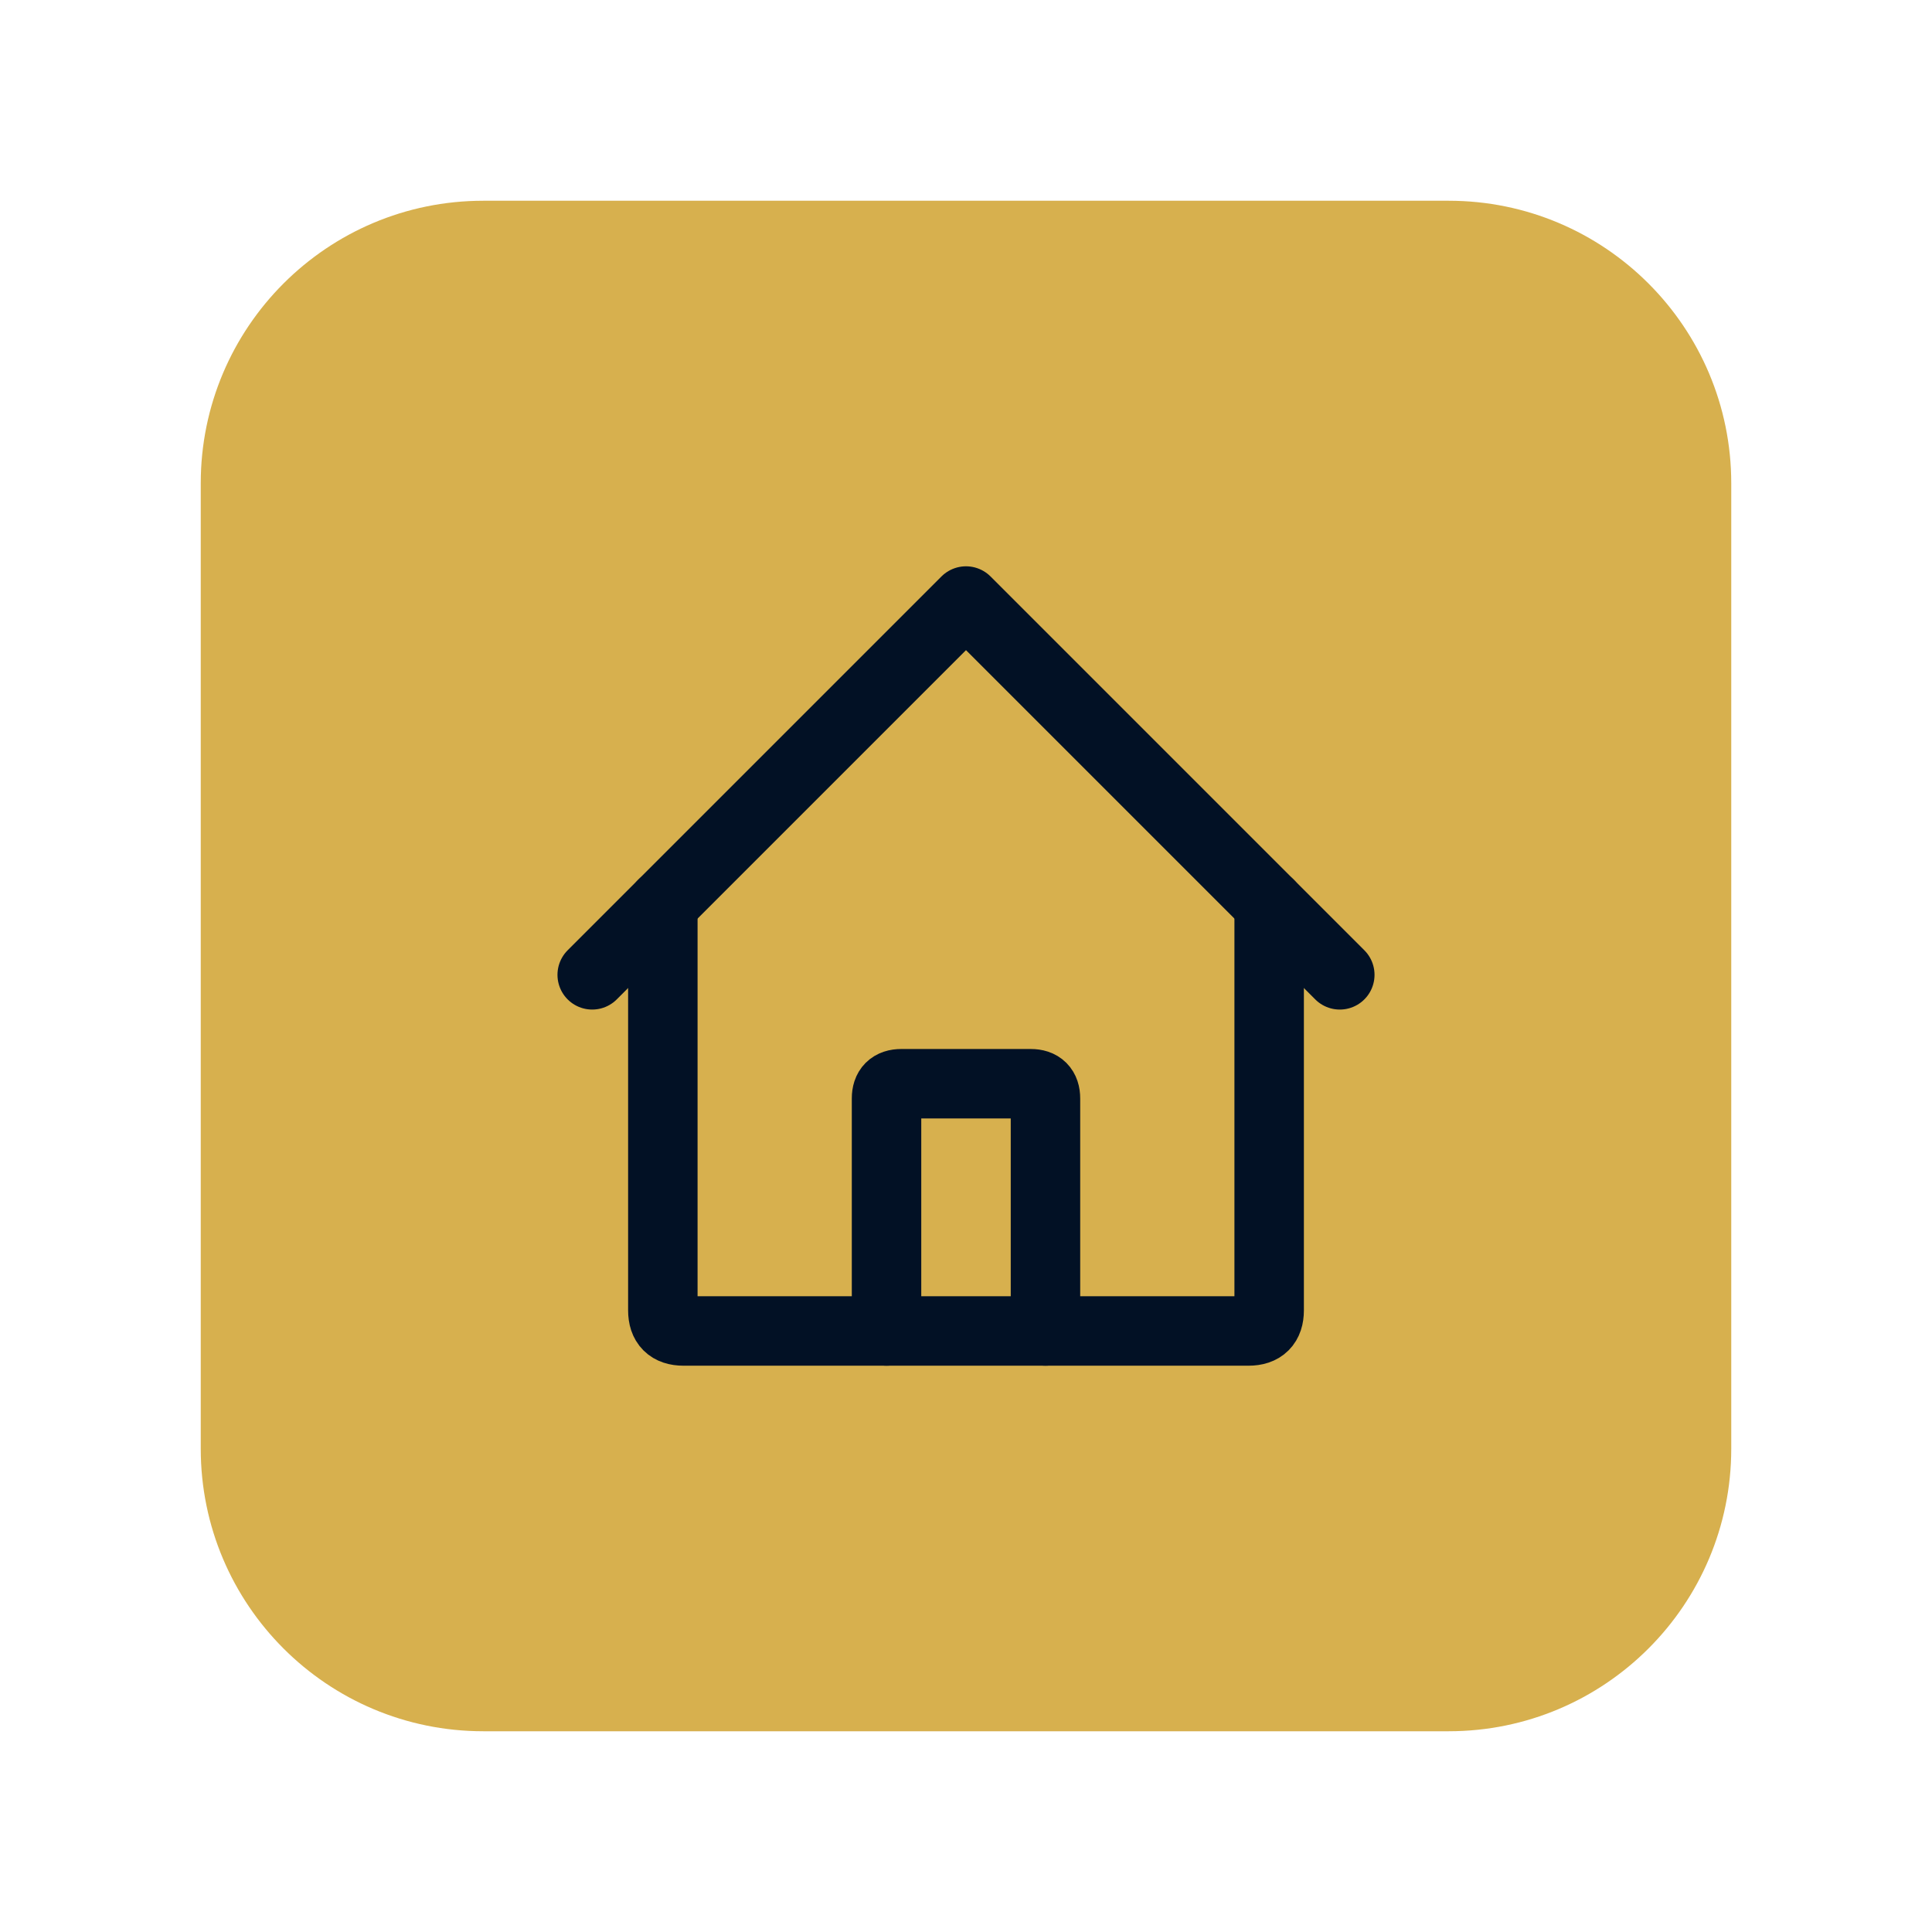
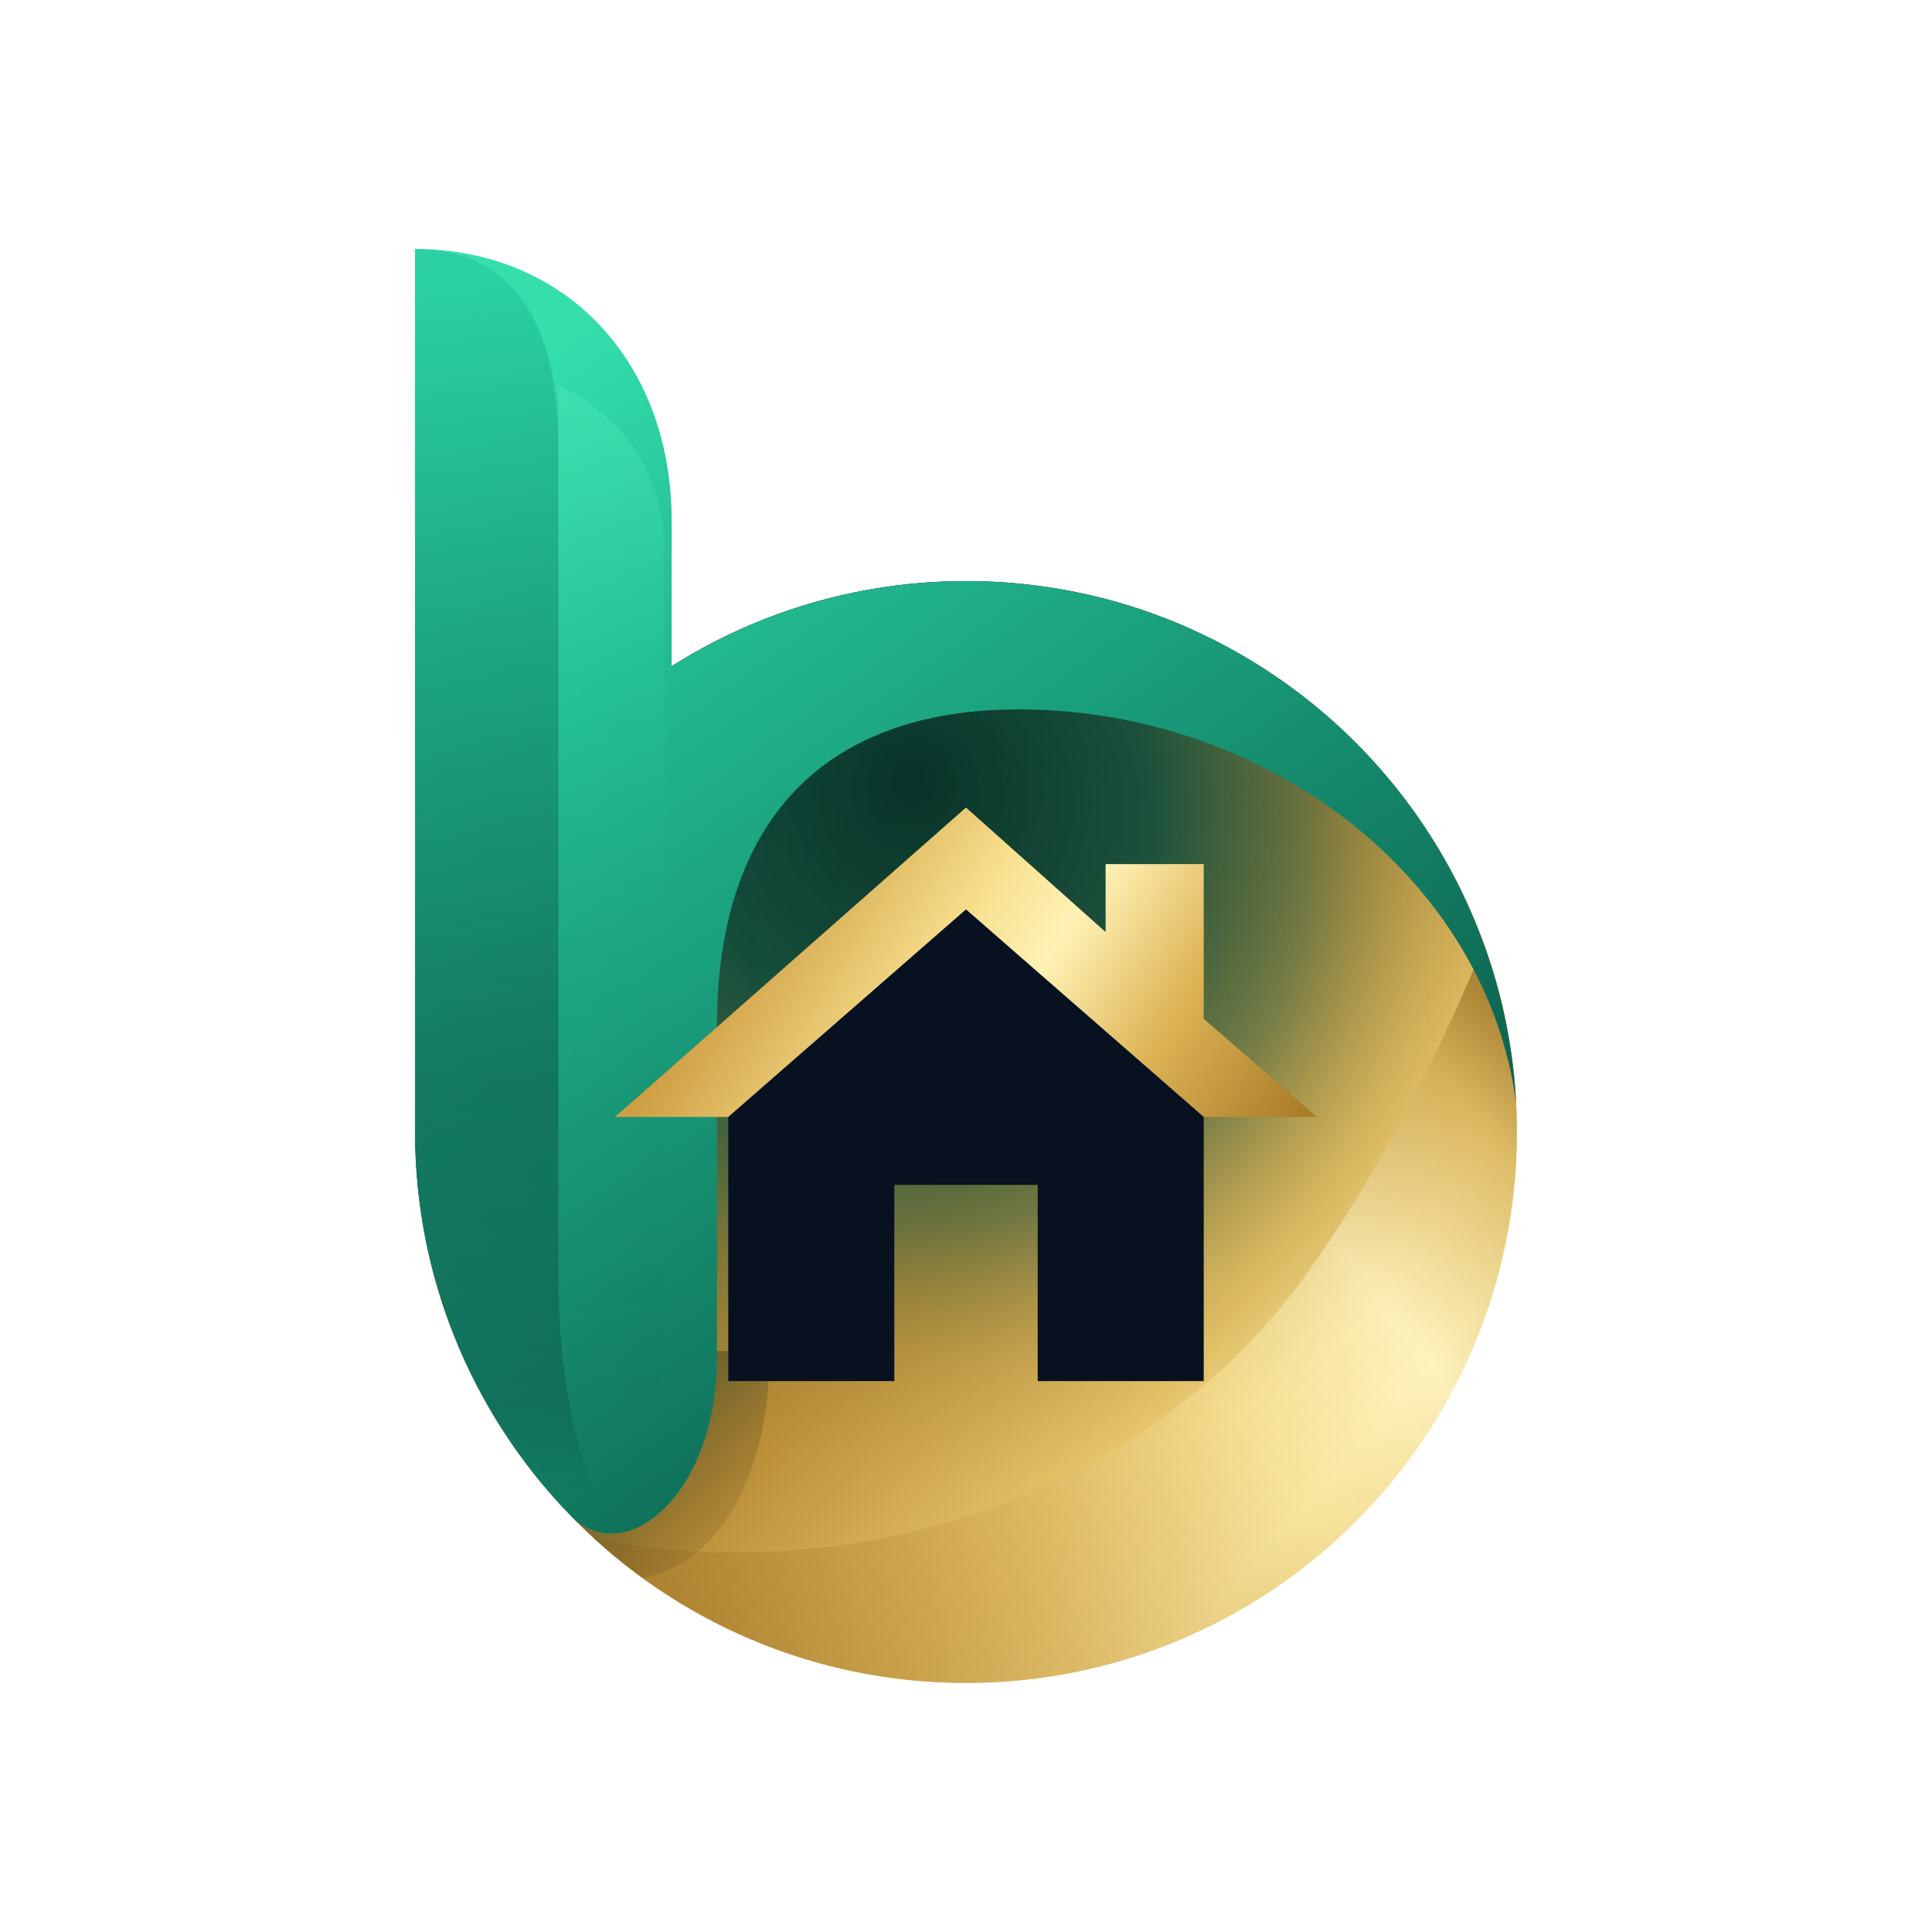
- <svg xmlns="http://www.w3.org/2000/svg" viewBox="0 0 1024 1024" width="2048" height="2048" shape-rendering="geometricPrecision">
+ <svg xmlns="http://www.w3.org/2000/svg" viewBox="0 0 512 512" width="512" height="512" fill="none">
  <defs>
-     <linearGradient id="sovereignGold_g6" x1="0%" y1="0%" x2="100%" y2="100%">
-       <stop offset="0%" stop-color="#DFBA5B" />
-       <stop offset="50%" stop-color="#D7B04E" />
-       <stop offset="100%" stop-color="#C89F3F" />
+     <clipPath id="ico-full-bowl-clip">
+       <circle cx="256" cy="300" r="146" />
+     </clipPath>
+     <linearGradient id="ico-full-gold-base" x1="158" y1="218" x2="386" y2="418" gradientUnits="userSpaceOnUse">
+       <stop offset="0%" stop-color="#144538" />
+       <stop offset="22%" stop-color="#6B6D37" />
+       <stop offset="46%" stop-color="#B98D37" />
+       <stop offset="70%" stop-color="#E7C469" />
+       <stop offset="86%" stop-color="#FCF1B7" />
+       <stop offset="100%" stop-color="#CEA449" />
    </linearGradient>
-     <linearGradient id="brushedGold_g6" x1="0%" y1="0%" x2="100%" y2="100%">
-       <stop offset="0%" stop-color="#F6E2A4" />
-       <stop offset="35%" stop-color="#DFB859" />
-       <stop offset="70%" stop-color="#C59B3B" />
-       <stop offset="100%" stop-color="#9E7622" />
+     <linearGradient id="ico-full-gold-ribbon" x1="184" y1="436" x2="398" y2="270" gradientUnits="userSpaceOnUse">
+       <stop offset="0%" stop-color="#A67B2B" />
+       <stop offset="28%" stop-color="#D2AA52" />
+       <stop offset="56%" stop-color="#F7E195" />
+       <stop offset="74%" stop-color="#FFF3C0" />
+       <stop offset="92%" stop-color="#D8B056" />
+       <stop offset="100%" stop-color="#9A7024" />
    </linearGradient>
-     <linearGradient id="daylightGold_g6" x1="0%" y1="0%" x2="100%" y2="100%">
-       <stop offset="0%" stop-color="#D4AC4B" />
-       <stop offset="50%" stop-color="#C29736" />
-       <stop offset="100%" stop-color="#A67C21" />
+     <radialGradient id="ico-full-bowl-inner-depth" cx="250" cy="236" r="158" fx="242" fy="206" gradientUnits="userSpaceOnUse">
+       <stop offset="0%" stop-color="#063128" stop-opacity="0.97" />
+       <stop offset="38%" stop-color="#0D4B3C" stop-opacity="0.90" />
+       <stop offset="63%" stop-color="#2A5B42" stop-opacity="0.54" />
+       <stop offset="83%" stop-color="#7B7436" stop-opacity="0.16" />
+       <stop offset="100%" stop-color="#B88E38" stop-opacity="0" />
+     </radialGradient>
+     <linearGradient id="ico-full-stem-cast" x1="152" y1="364" x2="216" y2="424" gradientUnits="userSpaceOnUse">
+       <stop offset="0%" stop-color="#052620" stop-opacity="0.60" />
+       <stop offset="55%" stop-color="#4A411B" stop-opacity="0.22" />
+       <stop offset="100%" stop-color="#997228" stop-opacity="0" />
    </linearGradient>
-     <radialGradient id="midnightNavyBg_g6" cx="50%" cy="45%" r="75%">
-       <stop offset="0%" stop-color="#051B38" />
-       <stop offset="65%" stop-color="#021125" />
-       <stop offset="100%" stop-color="#010A17" />
-     </radialGradient>
+     <linearGradient id="ico-full-emerald-arch" x1="156" y1="84" x2="368" y2="378" gradientUnits="userSpaceOnUse">
+       <stop offset="0%" stop-color="#34DFAC" />
+       <stop offset="24%" stop-color="#22BA90" />
+       <stop offset="52%" stop-color="#179373" />
+       <stop offset="80%" stop-color="#0E6954" />
+       <stop offset="100%" stop-color="#0A4A3E" />
+     </linearGradient>
+     <linearGradient id="ico-full-emerald-stem-outer" x1="110" y1="74" x2="152" y2="396" gradientUnits="userSpaceOnUse">
+       <stop offset="0%" stop-color="#2AD1A2" stop-opacity="0.92" />
+       <stop offset="32%" stop-color="#199B7A" stop-opacity="0.82" />
+       <stop offset="66%" stop-color="#0F6753" stop-opacity="0.72" />
+       <stop offset="92%" stop-color="#0A4A3E" stop-opacity="0.35" />
+       <stop offset="100%" stop-color="#0A4A3E" stop-opacity="0" />
+     </linearGradient>
+     <linearGradient id="ico-full-emerald-ridge" x1="148" y1="90" x2="180" y2="394" gradientUnits="userSpaceOnUse">
+       <stop offset="0%" stop-color="#52F0C0" stop-opacity="0.48" />
+       <stop offset="35%" stop-color="#27C599" stop-opacity="0.22" />
+       <stop offset="75%" stop-color="#137C63" stop-opacity="0.04" />
+       <stop offset="100%" stop-color="#0A4A3E" stop-opacity="0" />
+     </linearGradient>
+     <linearGradient id="ico-full-roof-gold" x1="210" y1="226" x2="338" y2="306" gradientUnits="userSpaceOnUse">
+       <stop offset="0%" stop-color="#CE9E43" />
+       <stop offset="32%" stop-color="#F7DF8D" />
+       <stop offset="48%" stop-color="#FFF2B6" />
+       <stop offset="72%" stop-color="#DDB355" />
+       <stop offset="100%" stop-color="#AA7D29" />
+     </linearGradient>
+     <linearGradient id="ico-full-text-gold" x1="0%" y1="0%" x2="100%" y2="15%">
+       <stop offset="0%" stop-color="#C89E44" />
+       <stop offset="28%" stop-color="#EED380" />
+       <stop offset="54%" stop-color="#D7AF55" />
+       <stop offset="82%" stop-color="#F3DA8A" />
+       <stop offset="100%" stop-color="#C89C41" />
+     </linearGradient>
+     <linearGradient id="ico-full-text-gold-light" x1="0%" y1="0%" x2="100%" y2="15%">
+       <stop offset="0%" stop-color="#9B7222" />
+       <stop offset="30%" stop-color="#C99E41" />
+       <stop offset="56%" stop-color="#AF832C" />
+       <stop offset="84%" stop-color="#D2A748" />
+       <stop offset="100%" stop-color="#966E20" />
+     </linearGradient>
+     <linearGradient id="ico-full-mono-gold" x1="110" y1="66" x2="402" y2="446" gradientUnits="userSpaceOnUse">
+       <stop offset="0%" stop-color="#F5DC8E" />
+       <stop offset="35%" stop-color="#E0B95F" />
+       <stop offset="68%" stop-color="#C69B40" />
+       <stop offset="100%" stop-color="#F1D683" />
+     </linearGradient>
  </defs>
-   <g transform="translate(-311.68, -589.36) scale(3.12)">
-     <g>
-       <rect x="134.00" y="223.00" width="260.00" height="260.00" rx="48.00" fill="#D7B04E" />
-       <g fill="none" stroke="#021125" stroke-width="11.80" stroke-linecap="round" stroke-linejoin="round">
-         <path d="M 200.50,354.50 L 264.00,291.00 L 327.50,354.50" />
-         <path d="M 212.50,342.50 L 212.50,411.50 Q 212.50,415.00 216.00,415.00 L 312.00,415.00 Q 315.50,415.00 315.50,411.50 L 315.50,342.50" />
-         <path d="M 250.50,415.00 L 250.50,375.50 Q 250.50,373.00 253.00,373.00 L 275.00,373.00 Q 277.50,373.00 277.50,375.50 L 277.50,415.00" />
-       </g>
+   <g id="Brandmark-b-House">
+     <g id="Gold-Bowl" clip-path="url(#ico-full-bowl-clip)">
+       <circle cx="256" cy="300" r="146" fill="url(#ico-full-gold-base)" />
+       <path id="Gold-Sweeping-Ribbon" d="M 136 402 C 208 426, 298 404, 346 338 C 376 296, 394 250, 406 218 L 422 460 L 118 460 Z" fill="url(#ico-full-gold-ribbon)" opacity="0.72" />
+       <circle id="Bowl-Inner-Depth" cx="256" cy="300" r="146" fill="url(#ico-full-bowl-inner-depth)" />
+       <path id="Stem-Cast-Shadow" d="M 184 358 L 204 358 C 204 404, 178 430, 146 414 L 150.98 401.42 C 165.57 416.53, 190 396, 190 360 Z" fill="url(#ico-full-stem-cast)" />
+     </g>
+     <g id="Emerald-Ribbon">
+       <path id="Emerald-Main-Arch" d="M 110 66 C 150 66, 178 96, 178 138 L 178 176.58 A 146.0 146.0 0 0 1 401.8 292.36 C 394 233, 336 188, 270 188 C 218 188, 190 218, 190 272 L 190 360 C 190 396, 165.57 416.53, 150.98 401.42 A 146.0 146.0 0 0 1 110 300 L 110 66 Z" fill="url(#ico-full-emerald-arch)" />
+       <path id="Emerald-Outer-Facet" d="M 110 66 C 136 66, 148 86, 148 118 L 148 338 C 148 372, 155 394, 165 408 C 160 408, 155 405, 150.98 401.42 A 146.0 146.0 0 0 1 110 300 L 110 66 Z" fill="url(#ico-full-emerald-stem-outer)" />
+       <path id="Emerald-Highlight-Ridge" d="M 148 102 C 164 110, 176 124, 176 146 L 176 350 C 176 376, 169 392, 161 400 C 153 386, 148 362, 148 334 L 148 102 Z" fill="url(#ico-full-emerald-ridge)" />
+     </g>
+     <g id="House-Emblem">
+       <path id="House-Body" d="M 256 240 L 319 295 L 319 366 L 275 366 L 275 314 L 237 314 L 237 366 L 193 366 L 193 295 Z" fill="#081120" />
+       <path id="House-Roof-Chimney" d="M 256 214 L 293 247 L 293 229 L 319 229 L 319 270 L 349 296 L 319 296 L 256 241 L 193 296 L 163 296 Z" fill="url(#ico-full-roof-gold)" />
    </g>
  </g>
</svg>
